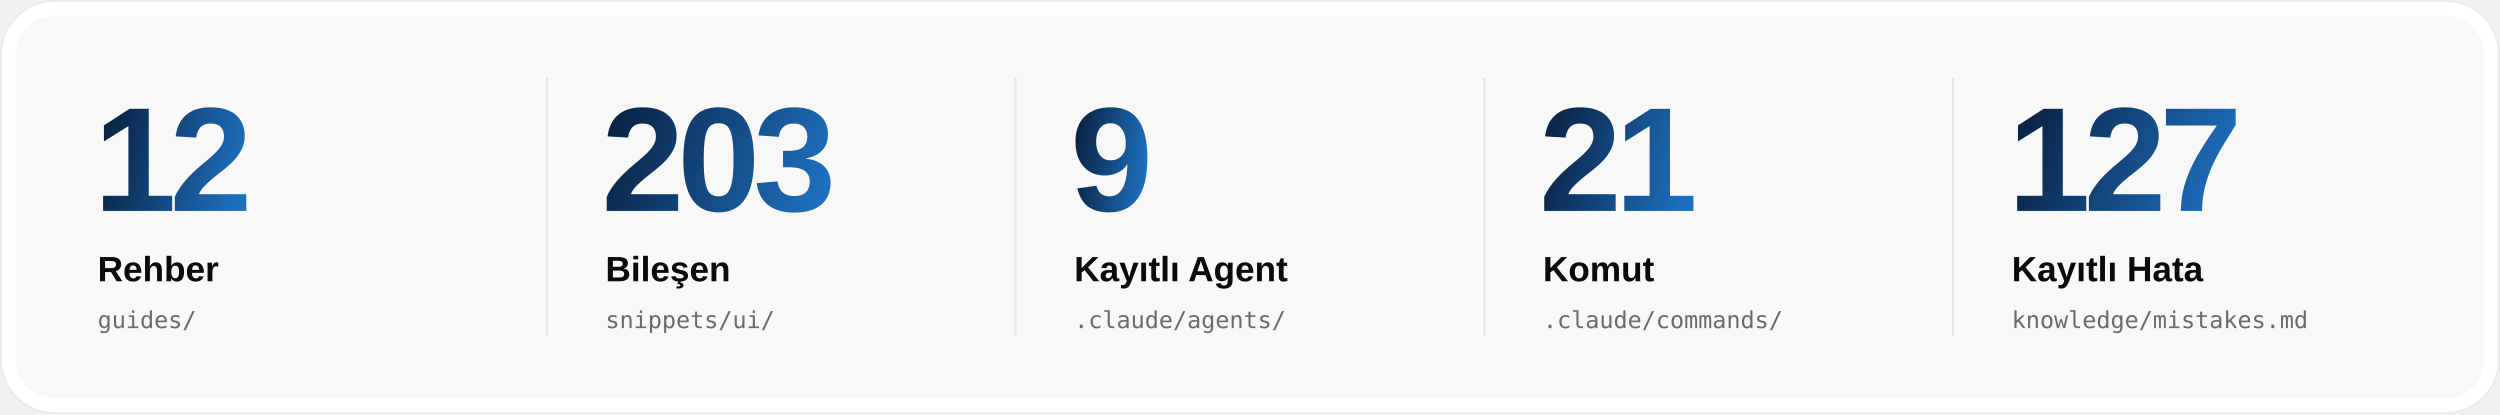
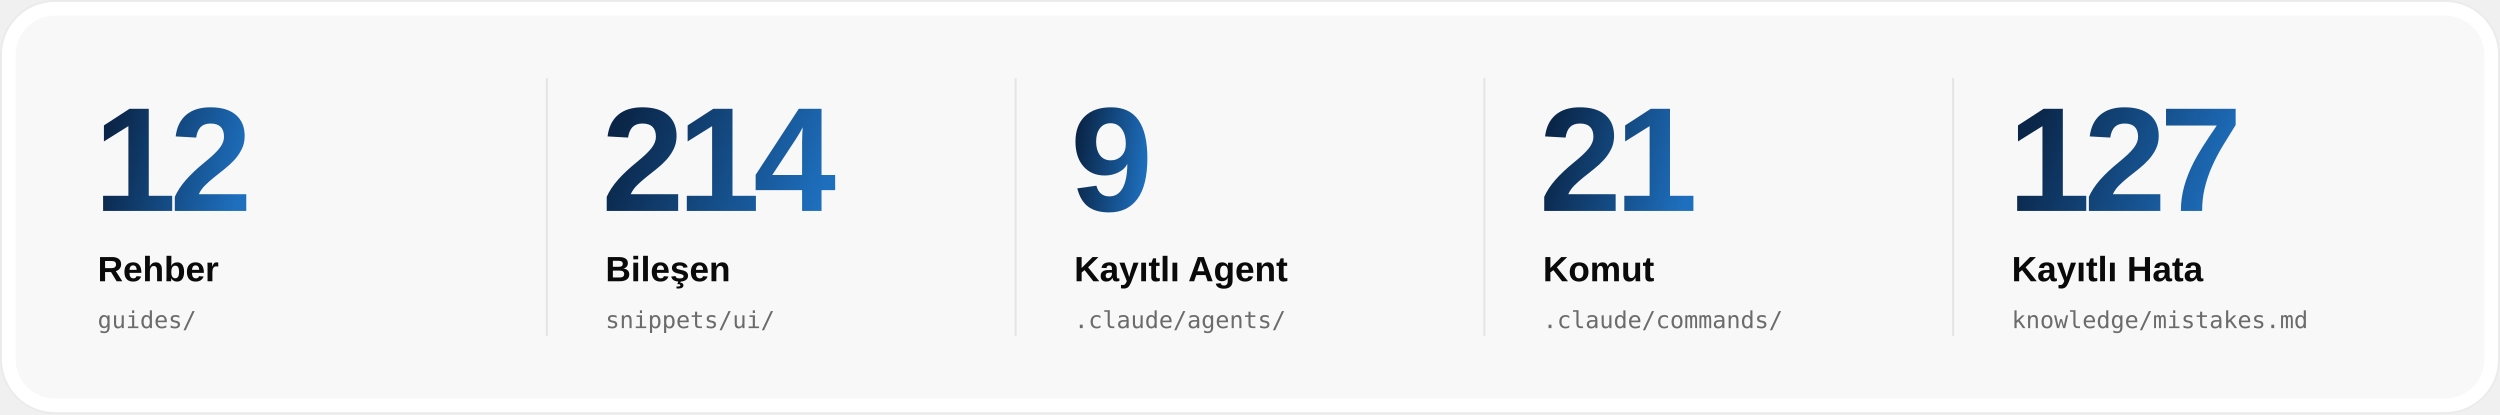
- <svg xmlns="http://www.w3.org/2000/svg" width="1280" height="212" viewBox="0 0 1280 212" role="img" aria-label="12 Rehber, 203 Bileşen, 9 Kayıtlı Agent, 21 Komut, 127 Kayıtlı Hata">
+ <svg xmlns="http://www.w3.org/2000/svg" width="1280" height="212" viewBox="0 0 1280 212" role="img" aria-label="12 Rehber, 214 Bileşen, 9 Kayıtlı Agent, 21 Komut, 127 Kayıtlı Hata">
  <defs>
    <linearGradient id="stat-ink" x1="0.008" y1="0.413" x2="0.992" y2="0.587">
      <stop offset="0%" stop-color="#0a2547" />
      <stop offset="100%" stop-color="#1e6fbe" />
    </linearGradient>
  </defs>
  <rect width="1280" height="212" rx="28" fill="#ffffff" />
  <rect x="8" y="8" width="1264" height="196" rx="20" fill="rgb(0,0,0)" fill-opacity="0.03" />
  <g transform="translate(40 0)">
    <text x="8" y="108" font-family="-apple-system, BlinkMacSystemFont, 'Segoe UI', 'Helvetica Neue', Arial, sans-serif" font-size="76" font-weight="800" letter-spacing="-3.4" fill="url(#stat-ink)">12</text>
    <text x="10" y="144" font-family="-apple-system, BlinkMacSystemFont, 'Segoe UI', 'Helvetica Neue', Arial, sans-serif" font-size="18" font-weight="650" fill="#0a0a0a">Rehber</text>
    <text x="10" y="168" font-family="ui-monospace, SFMono-Regular, Menlo, Consolas, monospace" font-size="12" fill="#6b6b6b">guides/</text>
  </g>
  <g transform="translate(280 0)">
    <line x1="0" y1="40" x2="0" y2="172" stroke="rgb(0,0,0)" stroke-opacity="0.08" />
-     <text x="28" y="108" font-family="-apple-system, BlinkMacSystemFont, 'Segoe UI', 'Helvetica Neue', Arial, sans-serif" font-size="76" font-weight="800" letter-spacing="-3.4" fill="url(#stat-ink)">203</text>
+     <text x="28" y="108" font-family="-apple-system, BlinkMacSystemFont, 'Segoe UI', 'Helvetica Neue', Arial, sans-serif" font-size="76" font-weight="800" letter-spacing="-3.4" fill="url(#stat-ink)">214</text>
    <text x="30" y="144" font-family="-apple-system, BlinkMacSystemFont, 'Segoe UI', 'Helvetica Neue', Arial, sans-serif" font-size="18" font-weight="650" fill="#0a0a0a">Bileşen</text>
    <text x="30" y="168" font-family="ui-monospace, SFMono-Regular, Menlo, Consolas, monospace" font-size="12" fill="#6b6b6b">snippets/ui/</text>
  </g>
  <g transform="translate(520 0)">
    <line x1="0" y1="40" x2="0" y2="172" stroke="rgb(0,0,0)" stroke-opacity="0.08" />
    <text x="28" y="108" font-family="-apple-system, BlinkMacSystemFont, 'Segoe UI', 'Helvetica Neue', Arial, sans-serif" font-size="76" font-weight="800" letter-spacing="-3.4" fill="url(#stat-ink)">9</text>
    <text x="30" y="144" font-family="-apple-system, BlinkMacSystemFont, 'Segoe UI', 'Helvetica Neue', Arial, sans-serif" font-size="18" font-weight="650" fill="#0a0a0a">Kayıtlı Agent</text>
    <text x="30" y="168" font-family="ui-monospace, SFMono-Regular, Menlo, Consolas, monospace" font-size="12" fill="#6b6b6b">.claude/agents/</text>
  </g>
  <g transform="translate(760 0)">
    <line x1="0" y1="40" x2="0" y2="172" stroke="rgb(0,0,0)" stroke-opacity="0.08" />
    <text x="28" y="108" font-family="-apple-system, BlinkMacSystemFont, 'Segoe UI', 'Helvetica Neue', Arial, sans-serif" font-size="76" font-weight="800" letter-spacing="-3.4" fill="url(#stat-ink)">21</text>
    <text x="30" y="144" font-family="-apple-system, BlinkMacSystemFont, 'Segoe UI', 'Helvetica Neue', Arial, sans-serif" font-size="18" font-weight="650" fill="#0a0a0a">Komut</text>
    <text x="30" y="168" font-family="ui-monospace, SFMono-Regular, Menlo, Consolas, monospace" font-size="12" fill="#6b6b6b">.claude/commands/</text>
  </g>
  <g transform="translate(1000 0)">
    <line x1="0" y1="40" x2="0" y2="172" stroke="rgb(0,0,0)" stroke-opacity="0.08" />
    <text x="28" y="108" font-family="-apple-system, BlinkMacSystemFont, 'Segoe UI', 'Helvetica Neue', Arial, sans-serif" font-size="76" font-weight="800" letter-spacing="-3.4" fill="url(#stat-ink)">127</text>
    <text x="30" y="144" font-family="-apple-system, BlinkMacSystemFont, 'Segoe UI', 'Helvetica Neue', Arial, sans-serif" font-size="18" font-weight="650" fill="#0a0a0a">Kayıtlı Hata</text>
    <text x="30" y="168" font-family="ui-monospace, SFMono-Regular, Menlo, Consolas, monospace" font-size="12" fill="#6b6b6b">knowledge/mistakes.md</text>
  </g>
  <rect x="0.5" y="0.5" width="1279" height="211" rx="27.5" fill="none" stroke="rgb(0,0,0)" stroke-opacity="0.08" />
</svg>
